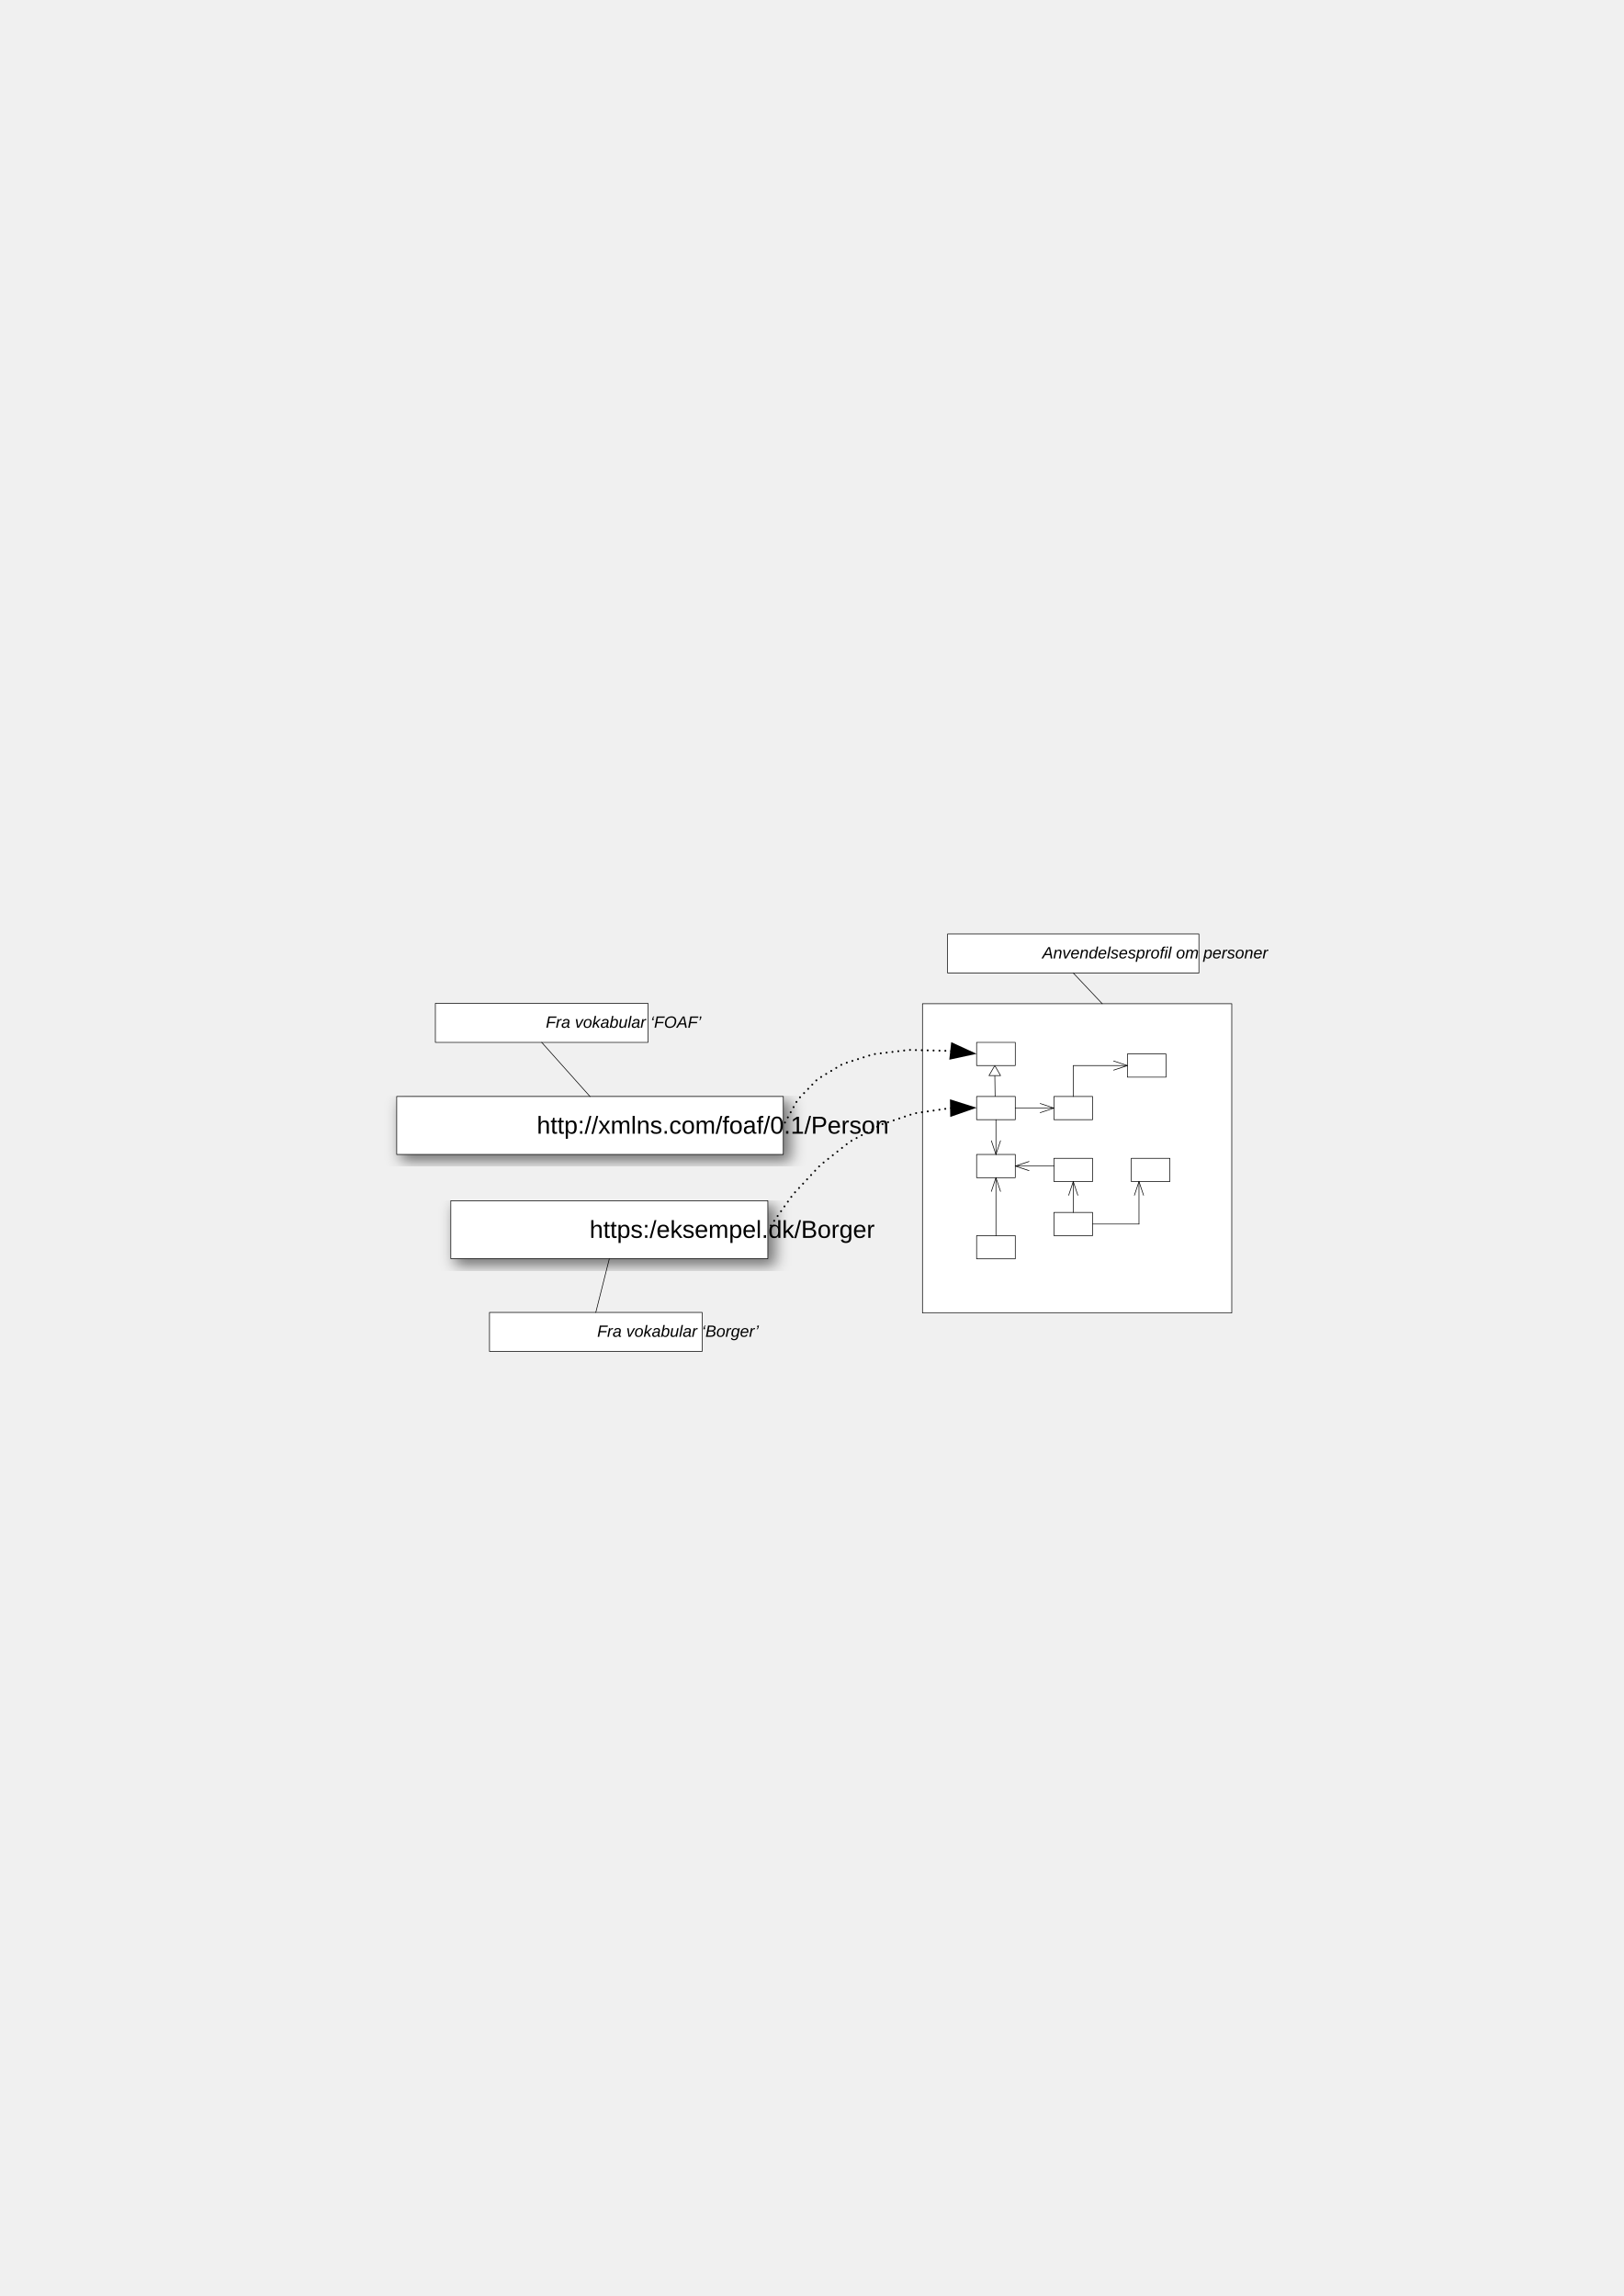
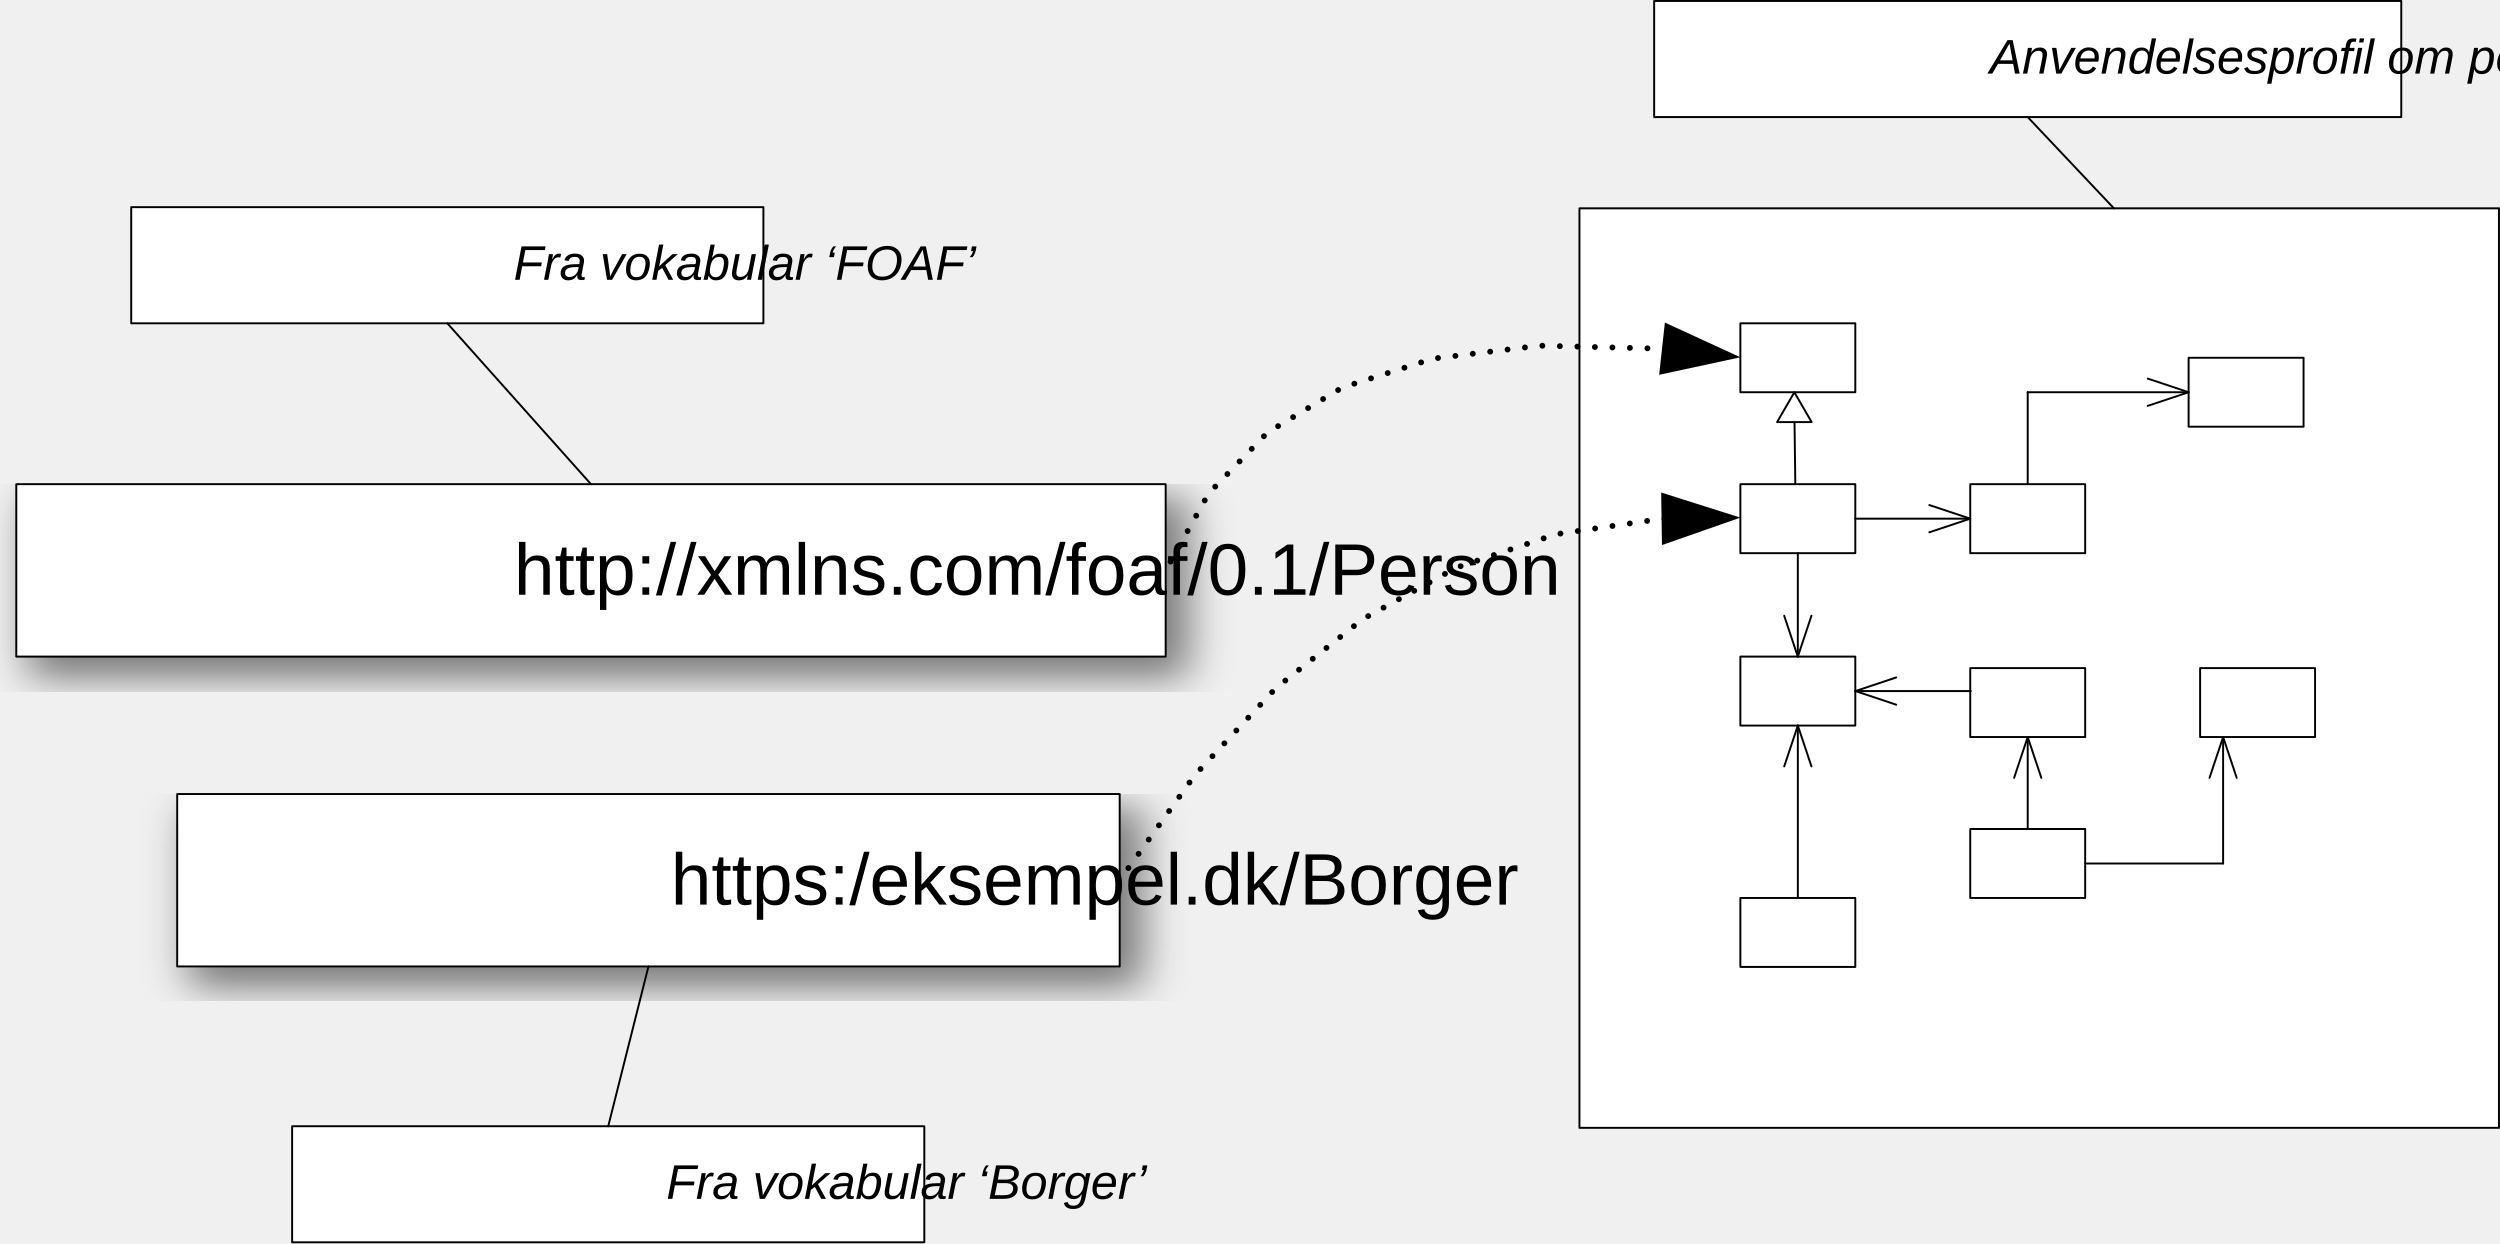
- <svg xmlns="http://www.w3.org/2000/svg" xmlns:ns1="http://schemas.microsoft.com/visio/2003/SVGExtensions/" xmlns:xlink="http://www.w3.org/1999/xlink" width="8.268in" height="11.693in" viewBox="0 0 595.276 841.89" xml:space="preserve" color-interpolation-filters="sRGB" class="st11">
-   <ns1:documentProperties ns1:langID="1030" ns1:metric="true" ns1:viewMarkup="false">
-     <ns1:userDefs>
-       <ns1:ud ns1:nameU="msvNoAutoConnect" ns1:val="VT0(1):26" />
-     </ns1:userDefs>
-   </ns1:documentProperties>
+ <svg xmlns="http://www.w3.org/2000/svg" xmlns:ns1="http://schemas.microsoft.com/visio/2003/SVGExtensions/" xmlns:xlink="http://www.w3.org/1999/xlink" width="4.281in" height="2.129in" viewBox="0 0 308.26 153.311" xml:space="preserve" color-interpolation-filters="sRGB" class="st11">
+   <ns1:documentProperties ns1:langID="1030" ns1:metric="true" ns1:viewMarkup="false" />
  <style type="text/css">
	
		.st1 {visibility:visible}
		.st2 {fill:#000000;fill-opacity:0.5;filter:url(#filter_2.6666667461395);stroke:#000000;stroke-linecap:round;stroke-linejoin:round;stroke-opacity:0.5}
		.st3 {fill:#ffffff;stroke:#000000;stroke-linecap:round;stroke-linejoin:round;stroke-width:0.24}
		.st4 {fill:#000000;font-family:Arial;font-size:0.75em}
		.st5 {stroke:#000000;stroke-linecap:round;stroke-linejoin:round;stroke-width:0.24}
- 		.st6 {marker-end:url(#mrkr12-38);stroke:#000000;stroke-linecap:round;stroke-linejoin:round;stroke-width:0.24}
+ 		.st6 {marker-end:url(#mrkr12-39);stroke:#000000;stroke-linecap:round;stroke-linejoin:round;stroke-width:0.24}
		.st7 {fill:#000000;fill-opacity:1;stroke:#000000;stroke-opacity:1;stroke-width:0.143}
- 		.st8 {marker-start:url(#mrkr13-80);stroke:#000000;stroke-dasharray:0,2.16;stroke-linecap:round;stroke-linejoin:round;stroke-width:0.72}
+ 		.st8 {marker-start:url(#mrkr13-81);stroke:#000000;stroke-dasharray:0,2.16;stroke-linecap:round;stroke-linejoin:round;stroke-width:0.72}
		.st9 {fill:#000000;fill-opacity:1;stroke:#000000;stroke-opacity:1;stroke-width:0.222}
		.st10 {fill:#000000;font-family:Arial;font-size:0.5em;font-style:italic}
		.st11 {fill:none;fill-rule:evenodd;font-size:12px;overflow:visible;stroke-linecap:square;stroke-miterlimit:3}
	
	</style>
  <defs id="Markers">
    <g id="lend12">
      <path d="M 3 1 L 0 0 L 3 -1 " style="stroke-linecap:round;stroke-linejoin:round;fill:none" />
    </g>
-     <marker id="mrkr12-38" class="st7" ns1:arrowType="12" ns1:arrowSize="0" orient="auto" markerUnits="strokeWidth" overflow="visible">
+     <marker id="mrkr12-39" class="st7" ns1:arrowType="12" ns1:arrowSize="0" orient="auto" markerUnits="strokeWidth" overflow="visible">
      <use xlink:href="#lend12" transform="scale(-7,-7) " />
    </marker>
    <g id="lend13">
      <path d="M 3 1 L 0 0 L 3 -1 L 3 1 " style="stroke:none" />
    </g>
-     <marker id="mrkr13-80" class="st9" ns1:arrowType="13" ns1:arrowSize="2" ns1:setback="13" refX="13" orient="auto" markerUnits="strokeWidth" overflow="visible">
+     <marker id="mrkr13-81" class="st9" ns1:arrowType="13" ns1:arrowSize="2" ns1:setback="13" refX="13" orient="auto" markerUnits="strokeWidth" overflow="visible">
      <use xlink:href="#lend13" transform="scale(4.5) " />
    </marker>
  </defs>
  <defs id="Filters">
    <filter id="filter_2.6666667461395">
      <feGaussianBlur stdDeviation="2.667" />
    </filter>
  </defs>
  <g ns1:mID="0" ns1:index="1" ns1:groupContext="foregroundPage">
    <ns1:pageProperties ns1:drawingScale="0.0393701" ns1:pageScale="0.0393701" ns1:drawingUnits="24" ns1:shadowOffsetX="8.50394" ns1:shadowOffsetY="-8.50394" />
    <ns1:layer ns1:name="Forbindelse" ns1:index="0" />
-     <g id="shape1-1" ns1:mID="1" ns1:groupContext="shape" transform="translate(145.435,-418.573)">
-       <ns1:userDefs>
-         <ns1:ud ns1:nameU="visVersion" ns1:val="VT0(15):26" />
-       </ns1:userDefs>
-       <ns1:textBlock ns1:margins="rect(4,4,4,4)" ns1:tabSpace="42.5197" />
-       <ns1:textRect cx="70.866" cy="831.26" width="141.74" height="21.26" />
-       <g id="shadow1-2" ns1:groupContext="shadow" ns1:shadowOffsetX="2.12132" ns1:shadowOffsetY="-2.12132" ns1:shadowType="1" transform="matrix(1,0,0,1,2.12132,2.12132)" class="st1">
-         <rect x="0" y="820.63" width="141.732" height="21.26" class="st2" />
-       </g>
-       <rect x="0" y="820.63" width="141.732" height="21.26" class="st3" />
-       <text x="6.34" y="834.26" class="st4" ns1:langID="1030">
-         <ns1:paragraph ns1:horizAlign="1" />
-         <ns1:tabList />http://xmlns.com/foaf/0.1/Person</text>
-     </g>
-     <g id="group2-7" transform="translate(338.191,-360.462)" ns1:mID="2" ns1:groupContext="group">
-       <g id="shape3-8" ns1:mID="3" ns1:groupContext="shape">
-         <ns1:userDefs>
-           <ns1:ud ns1:nameU="visVersion" ns1:val="VT0(15):26" />
-         </ns1:userDefs>
-         <rect x="0" y="728.504" width="113.386" height="113.386" class="st3" />
-       </g>
-       <g id="shape4-10" ns1:mID="4" ns1:groupContext="shape" transform="translate(19.8425,-49.6063)">
-         <ns1:userDefs>
-           <ns1:ud ns1:nameU="visVersion" ns1:val="VT0(12):26" />
-         </ns1:userDefs>
-         <rect x="0" y="833.386" width="14.173" height="8.504" class="st3" />
-       </g>
-       <g id="shape5-12" ns1:mID="5" ns1:groupContext="shape" transform="translate(19.8425,-90.7087)">
-         <ns1:userDefs>
-           <ns1:ud ns1:nameU="visVersion" ns1:val="VT0(12):26" />
-         </ns1:userDefs>
-         <rect x="0" y="833.386" width="14.173" height="8.504" class="st3" />
-       </g>
-       <g id="shape6-14" ns1:mID="6" ns1:groupContext="shape" transform="translate(75.1181,-86.4567)">
-         <ns1:userDefs>
-           <ns1:ud ns1:nameU="visVersion" ns1:val="VT0(12):26" />
-         </ns1:userDefs>
-         <rect x="0" y="833.386" width="14.173" height="8.504" class="st3" />
-       </g>
-       <g id="shape7-16" ns1:mID="7" ns1:groupContext="shape" transform="translate(48.189,-70.8661)">
-         <ns1:userDefs>
-           <ns1:ud ns1:nameU="visVersion" ns1:val="VT0(12):26" />
-         </ns1:userDefs>
-         <rect x="0" y="833.386" width="14.173" height="8.504" class="st3" />
-       </g>
-       <g id="shape8-18" ns1:mID="8" ns1:groupContext="shape" transform="translate(76.5354,-48.189)">
-         <ns1:userDefs>
-           <ns1:ud ns1:nameU="visVersion" ns1:val="VT0(12):26" />
-         </ns1:userDefs>
-         <rect x="0" y="833.386" width="14.173" height="8.504" class="st3" />
-       </g>
-       <g id="shape9-20" ns1:mID="9" ns1:groupContext="shape" transform="translate(19.8425,-19.8425)">
-         <ns1:userDefs>
-           <ns1:ud ns1:nameU="visVersion" ns1:val="VT0(12):26" />
-         </ns1:userDefs>
-         <rect x="0" y="833.386" width="14.173" height="8.504" class="st3" />
-       </g>
-       <g id="shape10-22" ns1:mID="10" ns1:groupContext="shape" transform="translate(48.189,-28.3465)">
-         <ns1:userDefs>
-           <ns1:ud ns1:nameU="visVersion" ns1:val="VT0(12):26" />
-         </ns1:userDefs>
-         <rect x="0" y="833.386" width="14.173" height="8.504" class="st3" />
-       </g>
-       <g id="shape11-24" ns1:mID="11" ns1:groupContext="shape" transform="translate(48.189,-48.189)">
-         <ns1:userDefs>
-           <ns1:ud ns1:nameU="visVersion" ns1:val="VT0(12):26" />
-         </ns1:userDefs>
-         <rect x="0" y="833.386" width="14.173" height="8.504" class="st3" />
-       </g>
-       <g id="shape12-26" ns1:mID="12" ns1:groupContext="shape" transform="translate(868.324,742.816) rotate(89.2635)">
-         <path d="M0 841.89 L10.3 841.89" class="st5" />
-       </g>
-       <g id="shape13-29" ns1:mID="13" ns1:groupContext="shape" transform="translate(24.6614,-87.0236)">
-         <ns1:userDefs>
+     <g id="group33-1" transform="translate(1.99868,-0.12)" ns1:mID="33" ns1:groupContext="group">
+       <g id="shape1-2" ns1:mID="1" ns1:groupContext="shape" transform="translate(-3.19744E-14,-72.2251)">
+         <ns1:userDefs>
+           <ns1:ud ns1:nameU="visVersion" ns1:val="VT0(15):26" />
+         </ns1:userDefs>
+         <ns1:textBlock ns1:margins="rect(4,4,4,4)" ns1:tabSpace="42.5197" />
+         <ns1:textRect cx="70.866" cy="142.681" width="141.74" height="21.26" />
+         <g id="shadow1-3" ns1:groupContext="shadow" ns1:shadowOffsetX="2.12132" ns1:shadowOffsetY="-2.12132" ns1:shadowType="1" transform="matrix(1,0,0,1,2.12132,2.12132)" class="st1">
+           <rect x="0" y="132.051" width="141.732" height="21.26" class="st2" />
+         </g>
+         <rect x="0" y="132.051" width="141.732" height="21.26" class="st3" />
+         <text x="6.34" y="145.68" class="st4" ns1:langID="1030">
+           <ns1:paragraph ns1:horizAlign="1" />
+           <ns1:tabList />http://xmlns.com/foaf/0.1/Person</text>
+       </g>
+       <g id="group2-8" transform="translate(192.756,-14.1149)" ns1:mID="2" ns1:groupContext="group">
+         <g id="shape3-9" ns1:mID="3" ns1:groupContext="shape">
+           <ns1:userDefs>
+             <ns1:ud ns1:nameU="visVersion" ns1:val="VT0(15):26" />
+           </ns1:userDefs>
+           <rect x="0" y="39.925" width="113.386" height="113.386" class="st3" />
+         </g>
+         <g id="shape4-11" ns1:mID="4" ns1:groupContext="shape" transform="translate(19.8425,-49.6063)">
+           <ns1:userDefs>
+             <ns1:ud ns1:nameU="visVersion" ns1:val="VT0(12):26" />
+           </ns1:userDefs>
+           <rect x="0" y="144.807" width="14.173" height="8.504" class="st3" />
+         </g>
+         <g id="shape5-13" ns1:mID="5" ns1:groupContext="shape" transform="translate(19.8425,-90.7087)">
+           <ns1:userDefs>
+             <ns1:ud ns1:nameU="visVersion" ns1:val="VT0(12):26" />
+           </ns1:userDefs>
+           <rect x="0" y="144.807" width="14.173" height="8.504" class="st3" />
+         </g>
+         <g id="shape6-15" ns1:mID="6" ns1:groupContext="shape" transform="translate(75.1181,-86.4567)">
+           <ns1:userDefs>
+             <ns1:ud ns1:nameU="visVersion" ns1:val="VT0(12):26" />
+           </ns1:userDefs>
+           <rect x="0" y="144.807" width="14.173" height="8.504" class="st3" />
+         </g>
+         <g id="shape7-17" ns1:mID="7" ns1:groupContext="shape" transform="translate(48.189,-70.8661)">
+           <ns1:userDefs>
+             <ns1:ud ns1:nameU="visVersion" ns1:val="VT0(12):26" />
+           </ns1:userDefs>
+           <rect x="0" y="144.807" width="14.173" height="8.504" class="st3" />
+         </g>
+         <g id="shape8-19" ns1:mID="8" ns1:groupContext="shape" transform="translate(76.5354,-48.189)">
+           <ns1:userDefs>
+             <ns1:ud ns1:nameU="visVersion" ns1:val="VT0(12):26" />
+           </ns1:userDefs>
+           <rect x="0" y="144.807" width="14.173" height="8.504" class="st3" />
+         </g>
+         <g id="shape9-21" ns1:mID="9" ns1:groupContext="shape" transform="translate(19.8425,-19.8425)">
+           <ns1:userDefs>
+             <ns1:ud ns1:nameU="visVersion" ns1:val="VT0(12):26" />
+           </ns1:userDefs>
+           <rect x="0" y="144.807" width="14.173" height="8.504" class="st3" />
+         </g>
+         <g id="shape10-23" ns1:mID="10" ns1:groupContext="shape" transform="translate(48.189,-28.3465)">
+           <ns1:userDefs>
+             <ns1:ud ns1:nameU="visVersion" ns1:val="VT0(12):26" />
+           </ns1:userDefs>
+           <rect x="0" y="144.807" width="14.173" height="8.504" class="st3" />
+         </g>
+         <g id="shape11-25" ns1:mID="11" ns1:groupContext="shape" transform="translate(48.189,-48.189)">
+           <ns1:userDefs>
+             <ns1:ud ns1:nameU="visVersion" ns1:val="VT0(12):26" />
+           </ns1:userDefs>
+           <rect x="0" y="144.807" width="14.173" height="8.504" class="st3" />
+         </g>
+         <g id="shape12-27" ns1:mID="12" ns1:groupContext="shape" transform="translate(179.802,63.0882) rotate(89.2635)">
+           <path d="M0 153.31 L10.3 153.31" class="st5" />
+         </g>
+         <g id="shape13-30" ns1:mID="13" ns1:groupContext="shape" transform="translate(24.6614,-87.0236)">
+           <ns1:userDefs>
+             <ns1:ud ns1:nameU="visVersion" ns1:val="VT0(14):26" />
+           </ns1:userDefs>
+           <path d="M3.97 153.31 L1.84 149.63 L-0.29 153.31 L3.97 153.31 Z" class="st3" />
+         </g>
+         <g id="shape14-32" ns1:mID="14" ns1:groupContext="shape" transform="translate(19.8425,-70.8661)">
+           <ns1:userDefs>
+             <ns1:ud ns1:nameU="visVersion" ns1:val="VT0(12):26" />
+           </ns1:userDefs>
+           <rect x="0" y="144.807" width="14.173" height="8.504" class="st3" />
+         </g>
+         <g id="shape15-34" ns1:mID="15" ns1:groupContext="shape" transform="translate(180.24,124.964) rotate(90) scale(-1,1)">
+           <path d="M0 153.31 L21.26 153.31" class="st6" />
+         </g>
+         <g id="shape16-40" ns1:mID="16" ns1:groupContext="shape" transform="translate(208.586,116.46) rotate(90) scale(-1,1)">
+           <path d="M0 153.31 L11.34 153.31" class="st6" />
+         </g>
+         <g id="shape17-45" ns1:mID="17" ns1:groupContext="shape" transform="translate(232.681,120.712) rotate(90) scale(-1,1)">
+           <path d="M0 153.31 L15.59 153.31" class="st6" />
+         </g>
+         <g id="shape18-50" ns1:mID="18" ns1:groupContext="shape" transform="translate(62.3622,-32.5984)">
+           <path d="M0 153.31 L17.01 153.31" class="st5" />
+         </g>
+         <g id="shape19-53" ns1:mID="19" ns1:groupContext="shape" transform="translate(-126.382,82.4447) rotate(-90) scale(-1,1)">
+           <path d="M0 153.31 L12.76 153.31" class="st6" />
+         </g>
+         <g id="shape20-58" ns1:mID="20" ns1:groupContext="shape" transform="translate(34.0157,-75.1181)">
+           <path d="M0 153.31 L14.17 153.31" class="st6" />
+         </g>
+         <g id="shape21-63" ns1:mID="21" ns1:groupContext="shape" transform="translate(55.2756,-90.7087)">
+           <path d="M0 153.31 L19.84 153.31" class="st6" />
+         </g>
+         <g id="shape22-68" ns1:mID="22" ns1:groupContext="shape" transform="translate(208.586,62.6022) rotate(90)">
+           <path d="M0 153.31 L11.34 153.31" class="st5" />
+         </g>
+         <g id="shape23-71" ns1:mID="23" ns1:groupContext="shape" transform="translate(48.2597,-53.8583) scale(-1,1)">
+           <path d="M0 153.31 L14.24 153.31" class="st6" />
+         </g>
+       </g>
+       <g id="shape24-76" ns1:mID="24" ns1:groupContext="shape" ns1:layerMember="0" transform="translate(159.398,-99.549) rotate(-20.3045) scale(-1,1)">
+         <ns1:userDefs>
+           <ns1:ud ns1:nameU="AntiScale" ns1:val="VT0(1):26" />
+           <ns1:ud ns1:nameU="Scale" ns1:val="VT0(1):26" />
          <ns1:ud ns1:nameU="visVersion" ns1:val="VT0(14):26" />
        </ns1:userDefs>
-         <path d="M3.97 841.89 L1.84 838.2 L-0.29 841.89 L3.97 841.89 Z" class="st3" />
-       </g>
-       <g id="shape14-31" ns1:mID="14" ns1:groupContext="shape" transform="translate(19.8425,-70.8661)">
-         <ns1:userDefs>
-           <ns1:ud ns1:nameU="visVersion" ns1:val="VT0(12):26" />
-         </ns1:userDefs>
-         <rect x="0" y="833.386" width="14.173" height="8.504" class="st3" />
-       </g>
-       <g id="shape15-33" ns1:mID="15" ns1:groupContext="shape" transform="translate(868.819,813.543) rotate(90) scale(-1,1)">
-         <path d="M0 841.89 L21.26 841.89" class="st6" />
-       </g>
-       <g id="shape16-39" ns1:mID="16" ns1:groupContext="shape" transform="translate(897.165,805.039) rotate(90) scale(-1,1)">
-         <path d="M0 841.89 L11.34 841.89" class="st6" />
-       </g>
-       <g id="shape17-44" ns1:mID="17" ns1:groupContext="shape" transform="translate(921.26,809.291) rotate(90) scale(-1,1)">
-         <path d="M0 841.89 L15.59 841.89" class="st6" />
-       </g>
-       <g id="shape18-49" ns1:mID="18" ns1:groupContext="shape" transform="translate(62.3622,-32.5984)">
-         <path d="M0 841.89 L17.01 841.89" class="st5" />
-       </g>
-       <g id="shape19-52" ns1:mID="19" ns1:groupContext="shape" transform="translate(-814.961,771.024) rotate(-90) scale(-1,1)">
-         <path d="M0 841.89 L12.76 841.89" class="st6" />
-       </g>
-       <g id="shape20-57" ns1:mID="20" ns1:groupContext="shape" transform="translate(34.0157,-75.1181)">
-         <path d="M0 841.89 L14.17 841.89" class="st6" />
-       </g>
-       <g id="shape21-62" ns1:mID="21" ns1:groupContext="shape" transform="translate(55.2756,-90.7087)">
-         <path d="M0 841.89 L19.84 841.89" class="st6" />
-       </g>
-       <g id="shape22-67" ns1:mID="22" ns1:groupContext="shape" transform="translate(897.165,751.181) rotate(90)">
-         <path d="M0 841.89 L11.34 841.89" class="st5" />
-       </g>
-       <g id="shape23-70" ns1:mID="23" ns1:groupContext="shape" transform="translate(48.2597,-53.8583) scale(-1,1)">
-         <path d="M0 841.89 L14.24 841.89" class="st6" />
-       </g>
-     </g>
-     <g id="shape24-75" ns1:mID="24" ns1:groupContext="shape" ns1:layerMember="0" transform="translate(65.8899,-403.109) rotate(-20.3045) scale(-1,1)">
-       <ns1:userDefs>
-         <ns1:ud ns1:nameU="AntiScale" ns1:val="VT0(1):26" />
-         <ns1:ud ns1:nameU="Scale" ns1:val="VT0(1):26" />
-         <ns1:ud ns1:nameU="visVersion" ns1:val="VT0(14):26" />
-       </ns1:userDefs>
-       <path d="M8.35 837.65 L8.67 837.49 L22.7 831.9 L35.58 828.83 L47.31 828.3 L57.88 830.3 L67.3 834.83 L75.56 841.89" class="st8" />
-     </g>
-     <g id="shape25-81" ns1:mID="25" ns1:groupContext="shape" transform="translate(159.608,-459.675)">
-       <ns1:userDefs>
-         <ns1:ud ns1:nameU="visVersion" ns1:val="VT0(15):26" />
-       </ns1:userDefs>
-       <ns1:textBlock ns1:margins="rect(4,4,4,4)" ns1:tabSpace="42.5197" />
-       <ns1:textRect cx="38.976" cy="834.732" width="77.96" height="14.315" />
-       <rect x="0" y="827.575" width="77.953" height="14.315" class="st3" />
-       <text x="10.47" y="836.53" class="st10" ns1:langID="1030">
-         <ns1:paragraph ns1:horizAlign="1" />
-         <ns1:tabList />Fra vokabular ‘FOAF’</text>
-     </g>
-     <g id="shape26-84" ns1:mID="26" ns1:groupContext="shape" transform="translate(-411.696,962.769) rotate(-131.76)">
-       <path d="M0 841.89 L26.6 841.89" class="st5" />
-     </g>
-     <g id="shape27-87" ns1:mID="27" ns1:groupContext="shape" transform="translate(347.403,-485.103)">
-       <ns1:userDefs>
-         <ns1:ud ns1:nameU="visVersion" ns1:val="VT0(15):26" />
-       </ns1:userDefs>
-       <ns1:textBlock ns1:margins="rect(4,4,4,4)" ns1:tabSpace="42.5197" />
-       <ns1:textRect cx="46.063" cy="834.732" width="92.13" height="14.315" />
-       <rect x="0" y="827.575" width="92.126" height="14.315" class="st3" />
-       <text x="4.71" y="836.53" class="st10" ns1:langID="1030">
-         <ns1:paragraph ns1:horizAlign="1" />
-         <ns1:tabList />Anvendelsesprofil om personer</text>
-     </g>
-     <g id="shape28-90" ns1:mID="28" ns1:groupContext="shape" transform="translate(-207.969,946.103) rotate(-133.363)">
-       <path d="M0 841.89 L15.48 841.89" class="st5" />
-     </g>
-     <g id="shape29-93" ns1:mID="29" ns1:groupContext="shape" transform="translate(165.277,-380.363)">
-       <ns1:userDefs>
-         <ns1:ud ns1:nameU="visVersion" ns1:val="VT0(15):26" />
-       </ns1:userDefs>
-       <ns1:textBlock ns1:margins="rect(4,4,4,4)" ns1:tabSpace="42.5197" />
-       <ns1:textRect cx="58.11" cy="831.26" width="116.23" height="21.26" />
-       <g id="shadow29-94" ns1:groupContext="shadow" ns1:shadowOffsetX="2.12132" ns1:shadowOffsetY="-2.12132" ns1:shadowType="1" transform="matrix(1,0,0,1,2.12132,2.12132)" class="st1">
-         <rect x="0" y="820.63" width="116.22" height="21.26" class="st2" />
-       </g>
-       <rect x="0" y="820.63" width="116.22" height="21.26" class="st3" />
-       <text x="5.84" y="834.26" class="st4" ns1:langID="1030">
-         <ns1:paragraph ns1:horizAlign="1" />
-         <ns1:tabList />https:/eksempel.dk/Borger</text>
-     </g>
-     <g id="shape30-99" ns1:mID="30" ns1:groupContext="shape" ns1:layerMember="0" transform="translate(-65.7568,-321.139) rotate(-30.2238) scale(-1,1)">
-       <ns1:userDefs>
-         <ns1:ud ns1:nameU="AntiScale" ns1:val="VT0(1):26" />
-         <ns1:ud ns1:nameU="Scale" ns1:val="VT0(1):26" />
-         <ns1:ud ns1:nameU="visVersion" ns1:val="VT0(14):26" />
-       </ns1:userDefs>
-       <path d="M8.09 837.19 L8.41 837.01 L20.62 832.1 L33.29 829.48 L46.43 829.15 L60.02 831.11 L74.07 835.36 L88.58 841.89" class="st8" />
-     </g>
-     <g id="shape31-104" ns1:mID="31" ns1:groupContext="shape" transform="translate(179.45,-346.347)">
-       <ns1:userDefs>
-         <ns1:ud ns1:nameU="visVersion" ns1:val="VT0(15):26" />
-       </ns1:userDefs>
-       <ns1:textBlock ns1:margins="rect(4,4,4,4)" ns1:tabSpace="42.5197" />
-       <ns1:textRect cx="38.976" cy="834.732" width="77.96" height="14.315" />
-       <rect x="0" y="827.575" width="77.953" height="14.315" class="st3" />
-       <text x="9.46" y="836.53" class="st10" ns1:langID="1030">
-         <ns1:paragraph ns1:horizAlign="1" />
-         <ns1:tabList />Fra vokabular ‘Borger’</text>
-     </g>
-     <g id="shape32-107" ns1:mID="32" ns1:groupContext="shape" transform="translate(1039.79,667.097) rotate(104.133)">
-       <path d="M0 841.89 L20.32 841.89" class="st5" />
+         <path d="M8.35 149.07 L8.67 148.91 L22.7 143.32 L35.58 140.26 L47.31 139.72 L57.88 141.72 L67.3 146.25 L75.56 153.31" class="st8" />
+       </g>
+       <g id="shape25-82" ns1:mID="25" ns1:groupContext="shape" transform="translate(14.1732,-113.327)">
+         <ns1:userDefs>
+           <ns1:ud ns1:nameU="visVersion" ns1:val="VT0(15):26" />
+         </ns1:userDefs>
+         <ns1:textBlock ns1:margins="rect(4,4,4,4)" ns1:tabSpace="42.5197" />
+         <ns1:textRect cx="38.976" cy="146.153" width="77.96" height="14.315" />
+         <rect x="0" y="138.996" width="77.953" height="14.315" class="st3" />
+         <text x="10.47" y="147.95" class="st10" ns1:langID="1030">
+           <ns1:paragraph ns1:horizAlign="1" />
+           <ns1:tabList />Fra vokabular ‘FOAF’</text>
+       </g>
+       <g id="shape26-85" ns1:mID="26" ns1:groupContext="shape" transform="translate(-43.4942,161.933) rotate(-131.76)">
+         <path d="M0 153.31 L26.6 153.31" class="st5" />
+       </g>
+       <g id="shape27-88" ns1:mID="27" ns1:groupContext="shape" transform="translate(201.969,-138.756)">
+         <ns1:userDefs>
+           <ns1:ud ns1:nameU="visVersion" ns1:val="VT0(15):26" />
+         </ns1:userDefs>
+         <ns1:textBlock ns1:margins="rect(4,4,4,4)" ns1:tabSpace="42.5197" />
+         <ns1:textRect cx="46.063" cy="146.153" width="92.13" height="14.315" />
+         <rect x="0" y="138.996" width="92.126" height="14.315" class="st3" />
+         <text x="4.71" y="147.95" class="st10" ns1:langID="1030">
+           <ns1:paragraph ns1:horizAlign="1" />
+           <ns1:tabList />Anvendelsesprofil om personer</text>
+       </g>
+       <g id="shape28-91" ns1:mID="28" ns1:groupContext="shape" transform="translate(147.202,131.077) rotate(-133.363)">
+         <path d="M0 153.31 L15.48 153.31" class="st5" />
+       </g>
+       <g id="shape29-94" ns1:mID="29" ns1:groupContext="shape" transform="translate(19.8425,-34.0157)">
+         <ns1:userDefs>
+           <ns1:ud ns1:nameU="visVersion" ns1:val="VT0(15):26" />
+         </ns1:userDefs>
+         <ns1:textBlock ns1:margins="rect(4,4,4,4)" ns1:tabSpace="42.5197" />
+         <ns1:textRect cx="58.11" cy="142.681" width="116.23" height="21.26" />
+         <g id="shadow29-95" ns1:groupContext="shadow" ns1:shadowOffsetX="2.12132" ns1:shadowOffsetY="-2.12132" ns1:shadowType="1" transform="matrix(1,0,0,1,2.12132,2.12132)" class="st1">
+           <rect x="0" y="132.051" width="116.22" height="21.26" class="st2" />
+         </g>
+         <rect x="0" y="132.051" width="116.22" height="21.26" class="st3" />
+         <text x="5.84" y="145.68" class="st4" ns1:langID="1030">
+           <ns1:paragraph ns1:horizAlign="1" />
+           <ns1:tabList />https:/eksempel.dk/Borger</text>
+       </g>
+       <g id="shape30-100" ns1:mID="30" ns1:groupContext="shape" ns1:layerMember="0" transform="translate(135.425,-68.3927) rotate(-30.2238) scale(-1,1)">
+         <ns1:userDefs>
+           <ns1:ud ns1:nameU="AntiScale" ns1:val="VT0(1):26" />
+           <ns1:ud ns1:nameU="Scale" ns1:val="VT0(1):26" />
+           <ns1:ud ns1:nameU="visVersion" ns1:val="VT0(14):26" />
+         </ns1:userDefs>
+         <path d="M8.09 148.61 L8.41 148.43 L20.62 143.52 L33.29 140.9 L46.43 140.57 L60.02 142.53 L74.07 146.78 L88.58 153.31" class="st8" />
+       </g>
+       <g id="shape31-105" ns1:mID="31" ns1:groupContext="shape" transform="translate(34.0157,2.84217E-14)">
+         <ns1:userDefs>
+           <ns1:ud ns1:nameU="visVersion" ns1:val="VT0(15):26" />
+         </ns1:userDefs>
+         <ns1:textBlock ns1:margins="rect(4,4,4,4)" ns1:tabSpace="42.5197" />
+         <ns1:textRect cx="38.976" cy="146.153" width="77.96" height="14.315" />
+         <rect x="0" y="138.996" width="77.953" height="14.315" class="st3" />
+         <text x="9.46" y="147.95" class="st10" ns1:langID="1030">
+           <ns1:paragraph ns1:horizAlign="1" />
+           <ns1:tabList />Fra vokabular ‘Borger’</text>
+       </g>
+       <g id="shape32-108" ns1:mID="32" ns1:groupContext="shape" transform="translate(226.623,156.73) rotate(104.133)">
+         <path d="M0 153.31 L20.32 153.31" class="st5" />
+       </g>
    </g>
  </g>
</svg>
